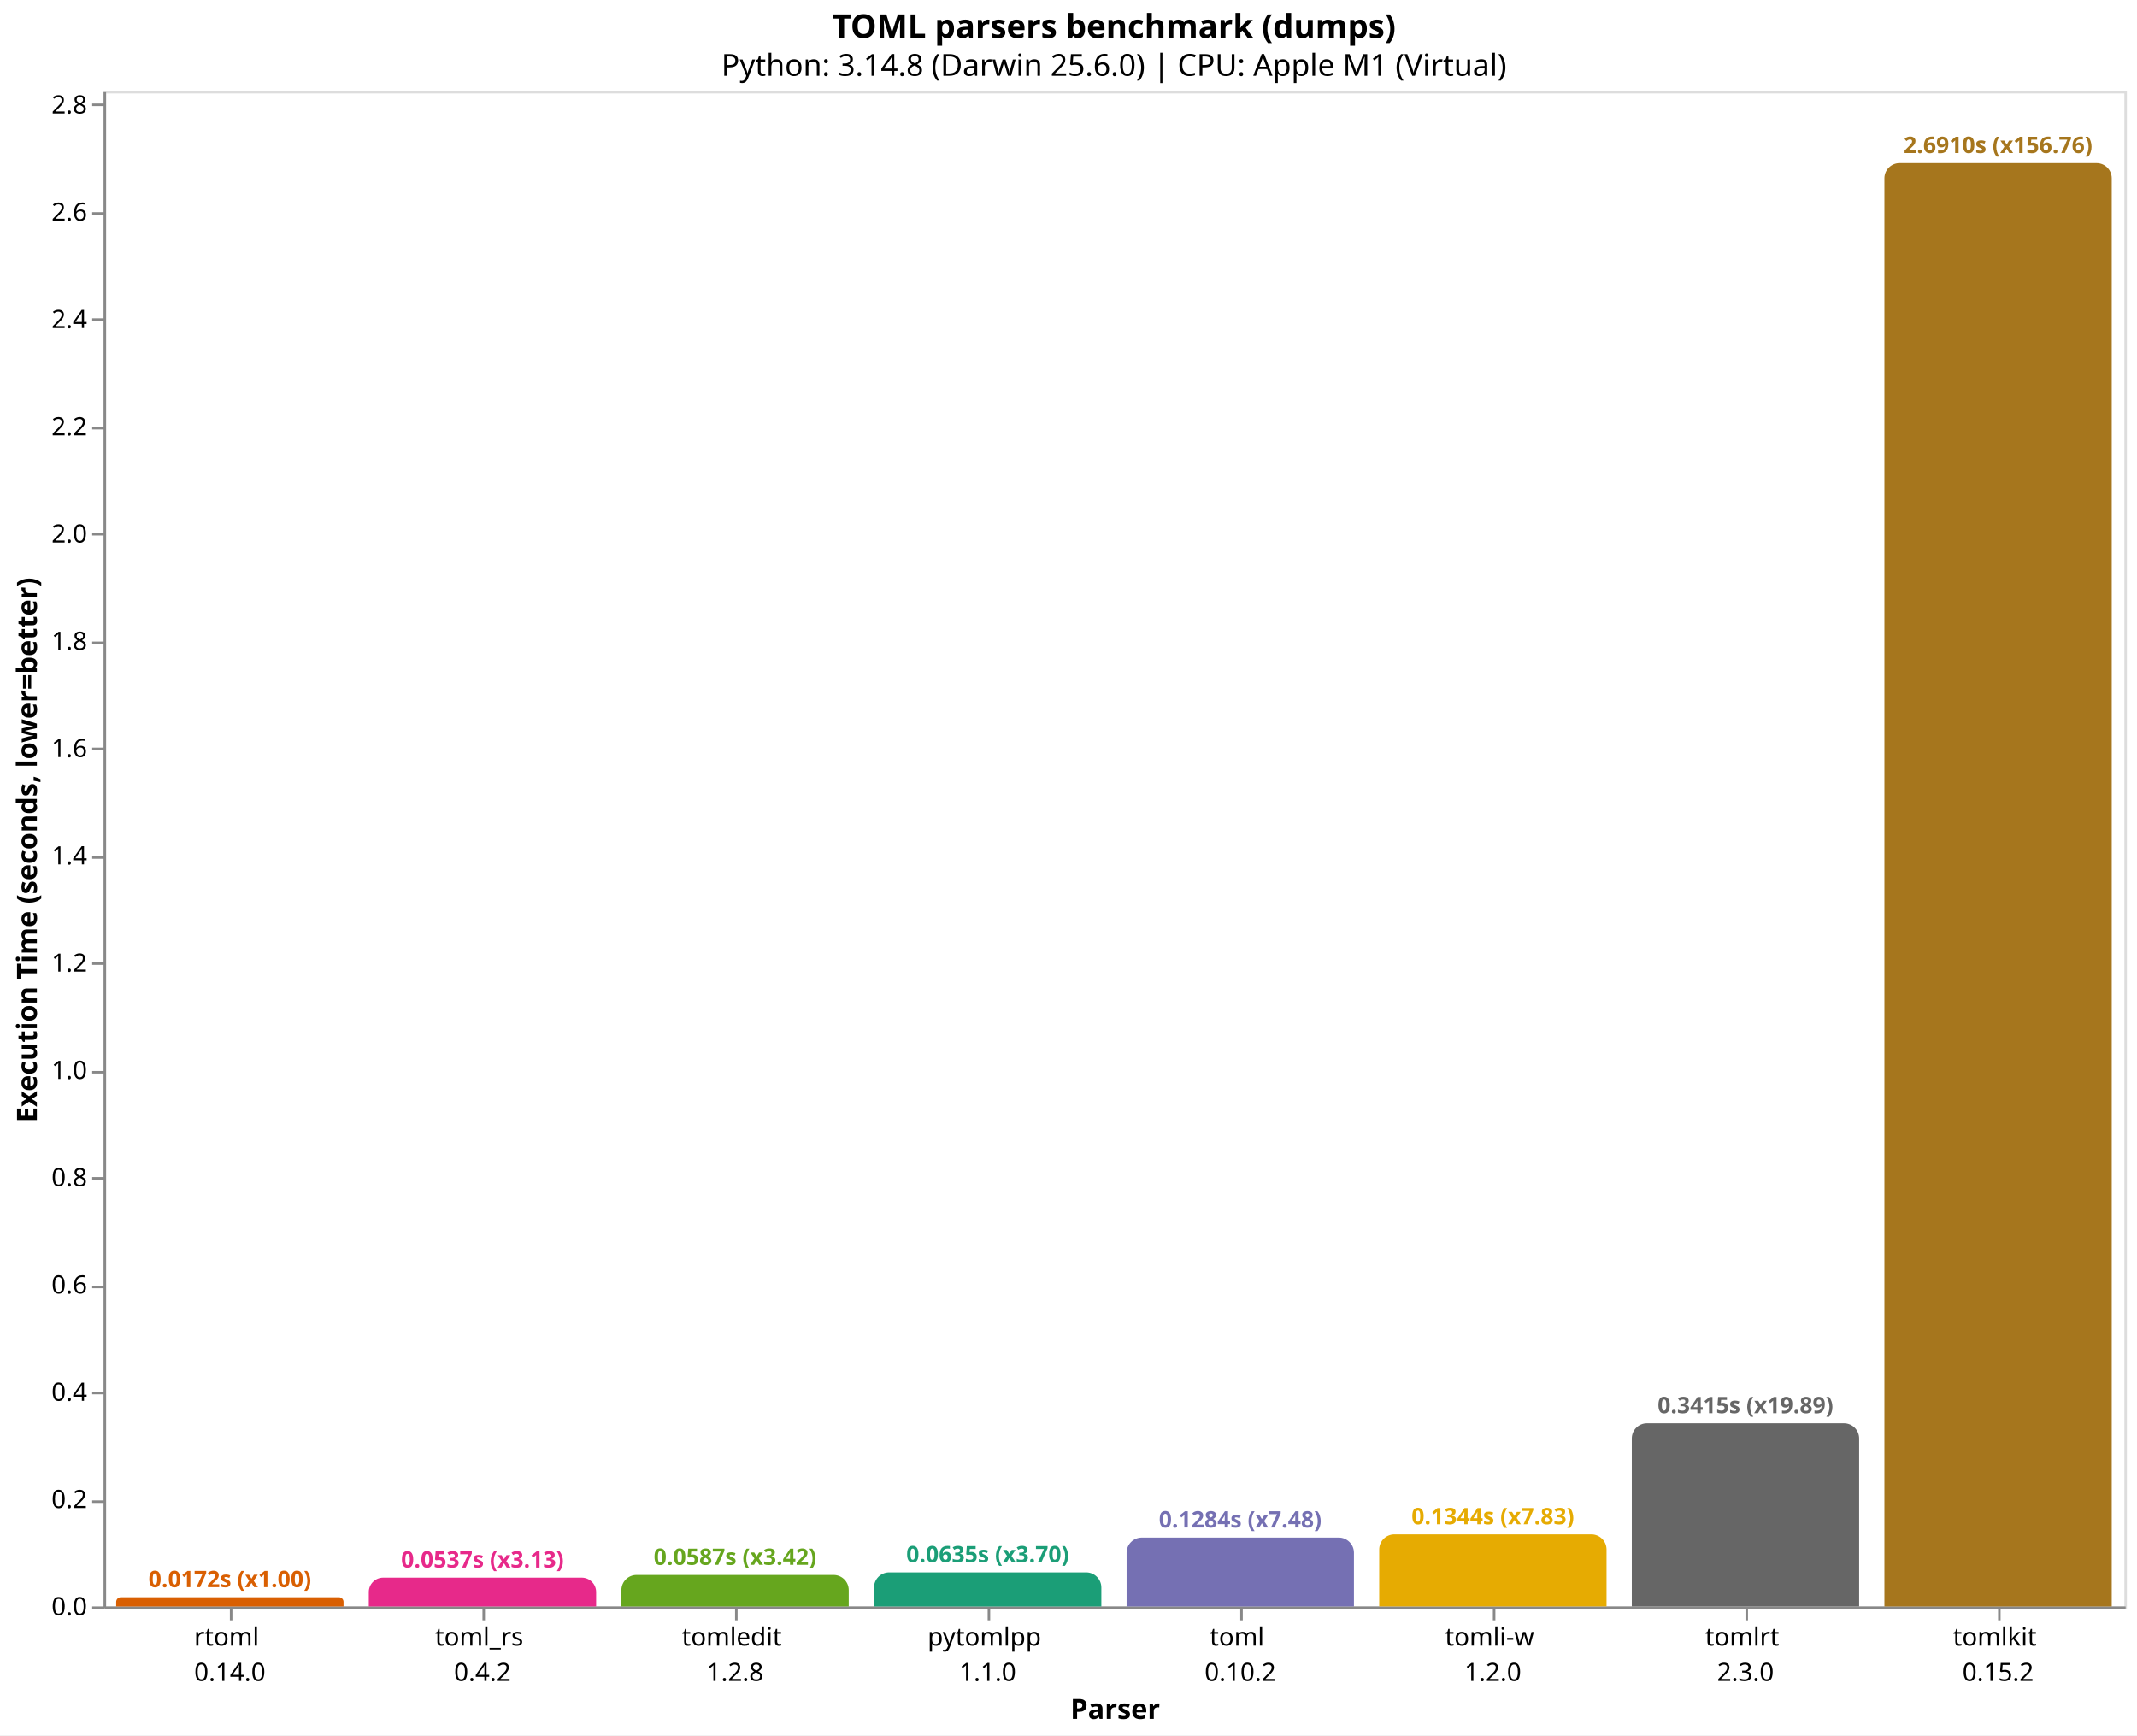
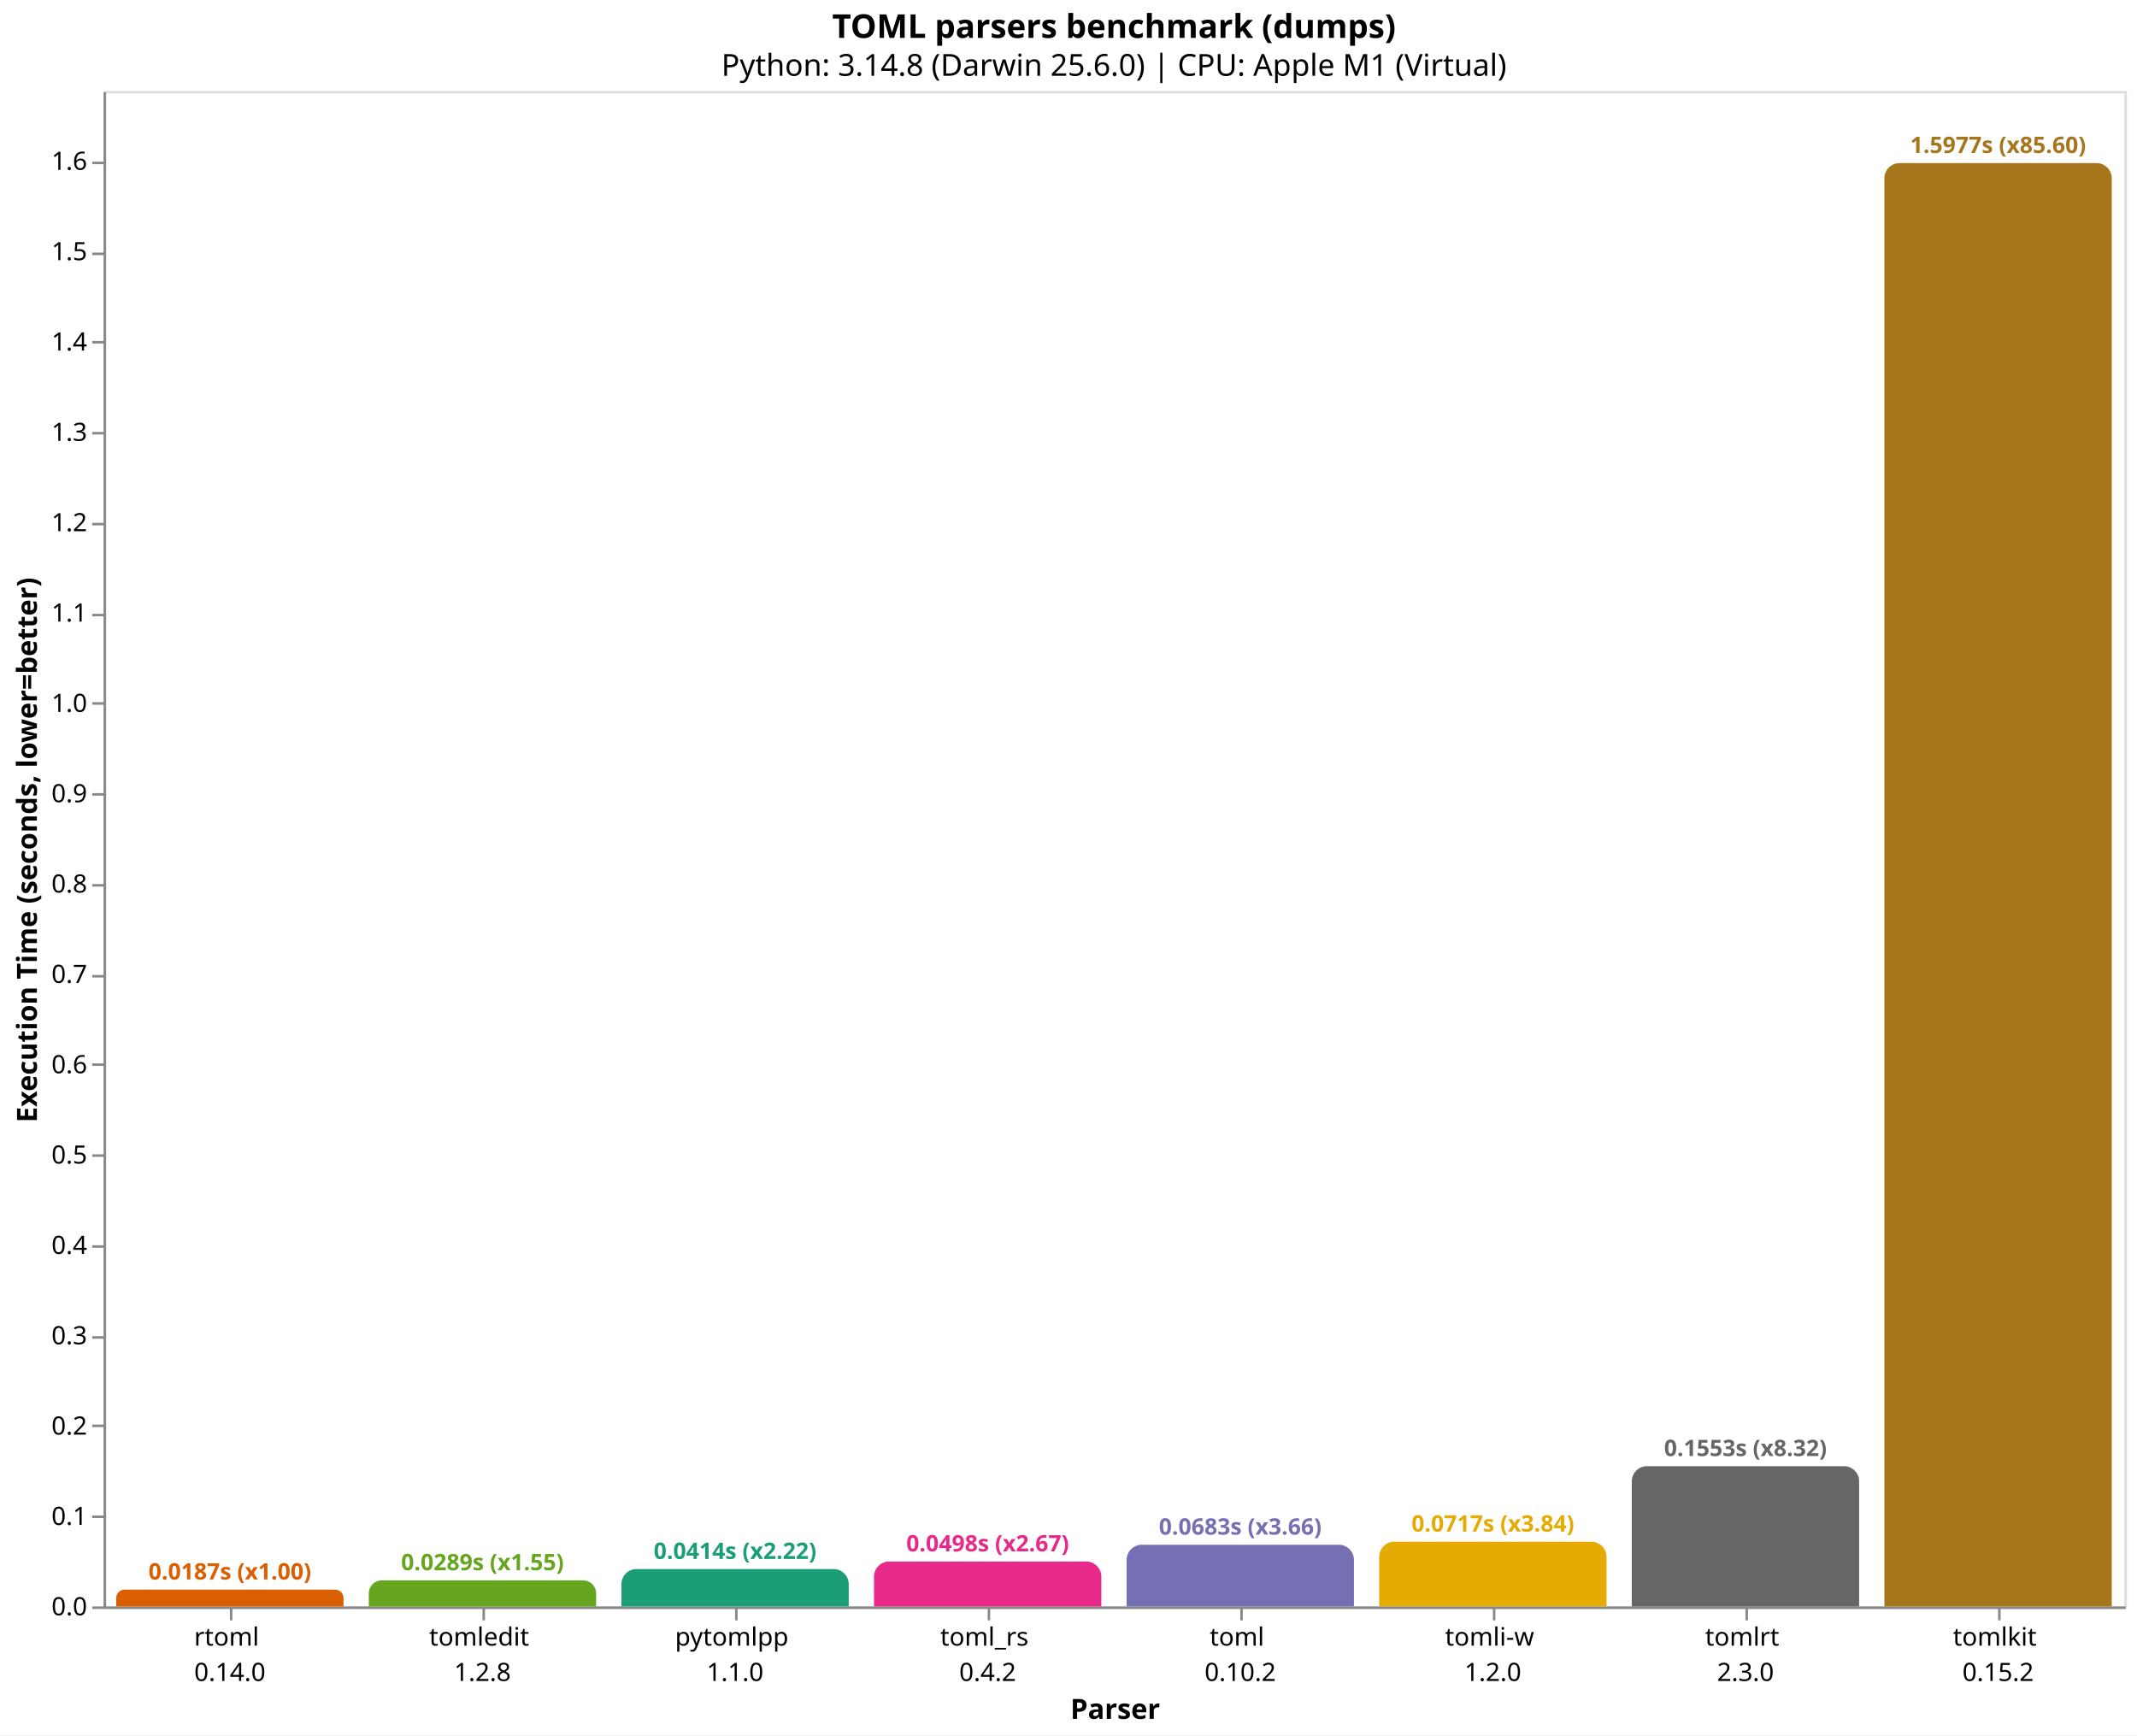
<svg xmlns="http://www.w3.org/2000/svg" version="1.1" class="marks" width="846" height="687" viewBox="0 0 846 687">
  <rect width="846" height="687" fill="white" />
  <g fill="none" stroke-miterlimit="10" transform="translate(41,36)">
    <g class="mark-group role-frame root" role="graphics-object" aria-roledescription="group mark container">
      <g transform="translate(0,0)">
        <path class="background" aria-hidden="true" d="M0.5,0.5h800v600h-800Z" stroke="#ddd" />
        <g>
-           <g class="mark-group role-axis" role="graphics-symbol" aria-roledescription="axis" aria-label="X-axis titled 'Parser' for a discrete scale with 8 values: rtoml&#10;0.14.0, toml_rs&#10;0.4.2, tomledit&#10;1.2.8, pytomlpp&#10;1.1.0, toml&#10;0.10.2, ending with tomlkit&#10;0.15.2">
+           <g class="mark-group role-axis" role="graphics-symbol" aria-roledescription="axis" aria-label="X-axis titled 'Parser' for a discrete scale with 8 values: rtoml&#10;0.14.0, tomledit&#10;1.2.8, pytomlpp&#10;1.1.0, toml_rs&#10;0.4.2, toml&#10;0.10.2, ending with tomlkit&#10;0.15.2">
            <g transform="translate(0.5,600.5)">
              <path class="background" aria-hidden="true" d="M0,0h0v0h0Z" pointer-events="none" />
              <g>
                <g class="mark-rule role-axis-tick" pointer-events="none">
                  <line transform="translate(50,0)" x2="0" y2="5" stroke="#888" stroke-width="1" opacity="1" />
                  <line transform="translate(150,0)" x2="0" y2="5" stroke="#888" stroke-width="1" opacity="1" />
                  <line transform="translate(250,0)" x2="0" y2="5" stroke="#888" stroke-width="1" opacity="1" />
                  <line transform="translate(350,0)" x2="0" y2="5" stroke="#888" stroke-width="1" opacity="1" />
                  <line transform="translate(450,0)" x2="0" y2="5" stroke="#888" stroke-width="1" opacity="1" />
                  <line transform="translate(550,0)" x2="0" y2="5" stroke="#888" stroke-width="1" opacity="1" />
                  <line transform="translate(650,0)" x2="0" y2="5" stroke="#888" stroke-width="1" opacity="1" />
                  <line transform="translate(750,0)" x2="0" y2="5" stroke="#888" stroke-width="1" opacity="1" />
                </g>
                <g class="mark-text role-axis-label" pointer-events="none">
                  <text text-anchor="middle" transform="translate(49.5,15)" font-family="sans-serif" font-size="10px" fill="#000" opacity="1">
                    <tspan>rtoml</tspan>
                    <tspan x="0" dy="14">0.14.0</tspan>
                  </text>
                  <text text-anchor="middle" transform="translate(149.5,15)" font-family="sans-serif" font-size="10px" fill="#000" opacity="1">
+                     <tspan>tomledit</tspan>
+                     <tspan x="0" dy="14">1.2.8</tspan>
+                   </text>
+                   <text text-anchor="middle" transform="translate(249.5,15)" font-family="sans-serif" font-size="10px" fill="#000" opacity="1">
+                     <tspan>pytomlpp</tspan>
+                     <tspan x="0" dy="14">1.1.0</tspan>
+                   </text>
+                   <text text-anchor="middle" transform="translate(349.5,15)" font-family="sans-serif" font-size="10px" fill="#000" opacity="1">
                    <tspan>toml_rs</tspan>
                    <tspan x="0" dy="14">0.4.2</tspan>
-                   </text>
-                   <text text-anchor="middle" transform="translate(249.5,15)" font-family="sans-serif" font-size="10px" fill="#000" opacity="1">
-                     <tspan>tomledit</tspan>
-                     <tspan x="0" dy="14">1.2.8</tspan>
-                   </text>
-                   <text text-anchor="middle" transform="translate(349.5,15)" font-family="sans-serif" font-size="10px" fill="#000" opacity="1">
-                     <tspan>pytomlpp</tspan>
-                     <tspan x="0" dy="14">1.1.0</tspan>
                  </text>
                  <text text-anchor="middle" transform="translate(449.5,15)" font-family="sans-serif" font-size="10px" fill="#000" opacity="1">
                    <tspan>toml</tspan>
                    <tspan x="0" dy="14">0.10.2</tspan>
                  </text>
                  <text text-anchor="middle" transform="translate(549.5,15)" font-family="sans-serif" font-size="10px" fill="#000" opacity="1">
                    <tspan>tomli-w</tspan>
                    <tspan x="0" dy="14">1.2.0</tspan>
                  </text>
                  <text text-anchor="middle" transform="translate(649.5,15)" font-family="sans-serif" font-size="10px" fill="#000" opacity="1">
                    <tspan>tomlrt</tspan>
                    <tspan x="0" dy="14">2.3.0</tspan>
                  </text>
                  <text text-anchor="middle" transform="translate(749.5,15)" font-family="sans-serif" font-size="10px" fill="#000" opacity="1">
                    <tspan>tomlkit</tspan>
                    <tspan x="0" dy="14">0.15.2</tspan>
                  </text>
                </g>
                <g class="mark-rule role-axis-domain" pointer-events="none">
                  <line transform="translate(0,0)" x2="800" y2="0" stroke="#888" stroke-width="1" opacity="1" />
                </g>
                <g class="mark-text role-axis-title" pointer-events="none">
                  <text text-anchor="middle" transform="translate(400,44)" font-family="sans-serif" font-size="11px" font-weight="bold" fill="#000" opacity="1">Parser</text>
                </g>
              </g>
              <path class="foreground" aria-hidden="true" d="" pointer-events="none" display="none" />
            </g>
          </g>
-           <g class="mark-group role-axis" role="graphics-symbol" aria-roledescription="axis" aria-label="Y-axis titled 'Execution Time (seconds, lower=better)' for a linear scale with values from 0.0 to 2.8">
+           <g class="mark-group role-axis" role="graphics-symbol" aria-roledescription="axis" aria-label="Y-axis titled 'Execution Time (seconds, lower=better)' for a linear scale with values from 0.0 to 1.7">
            <g transform="translate(0.5,0.5)">
              <path class="background" aria-hidden="true" d="M0,0h0v0h0Z" pointer-events="none" />
              <g>
                <g class="mark-rule role-axis-tick" pointer-events="none">
                  <line transform="translate(0,600)" x2="-5" y2="0" stroke="#888" stroke-width="1" opacity="1" />
-                   <line transform="translate(0,558)" x2="-5" y2="0" stroke="#888" stroke-width="1" opacity="1" />
-                   <line transform="translate(0,515)" x2="-5" y2="0" stroke="#888" stroke-width="1" opacity="1" />
-                   <line transform="translate(0,473)" x2="-5" y2="0" stroke="#888" stroke-width="1" opacity="1" />
-                   <line transform="translate(0,430)" x2="-5" y2="0" stroke="#888" stroke-width="1" opacity="1" />
-                   <line transform="translate(0,388)" x2="-5" y2="0" stroke="#888" stroke-width="1" opacity="1" />
-                   <line transform="translate(0,345)" x2="-5" y2="0" stroke="#888" stroke-width="1" opacity="1" />
-                   <line transform="translate(0,303)" x2="-5" y2="0" stroke="#888" stroke-width="1" opacity="1" />
-                   <line transform="translate(0,260)" x2="-5" y2="0" stroke="#888" stroke-width="1" opacity="1" />
-                   <line transform="translate(0,218)" x2="-5" y2="0" stroke="#888" stroke-width="1" opacity="1" />
-                   <line transform="translate(0,175)" x2="-5" y2="0" stroke="#888" stroke-width="1" opacity="1" />
-                   <line transform="translate(0,133)" x2="-5" y2="0" stroke="#888" stroke-width="1" opacity="1" />
-                   <line transform="translate(0,90)" x2="-5" y2="0" stroke="#888" stroke-width="1" opacity="1" />
-                   <line transform="translate(0,48)" x2="-5" y2="0" stroke="#888" stroke-width="1" opacity="1" />
-                   <line transform="translate(0,5)" x2="-5" y2="0" stroke="#888" stroke-width="1" opacity="1" />
+                   <line transform="translate(0,564)" x2="-5" y2="0" stroke="#888" stroke-width="1" opacity="1" />
+                   <line transform="translate(0,528)" x2="-5" y2="0" stroke="#888" stroke-width="1" opacity="1" />
+                   <line transform="translate(0,493)" x2="-5" y2="0" stroke="#888" stroke-width="1" opacity="1" />
+                   <line transform="translate(0,457)" x2="-5" y2="0" stroke="#888" stroke-width="1" opacity="1" />
+                   <line transform="translate(0,421)" x2="-5" y2="0" stroke="#888" stroke-width="1" opacity="1" />
+                   <line transform="translate(0,385)" x2="-5" y2="0" stroke="#888" stroke-width="1" opacity="1" />
+                   <line transform="translate(0,350)" x2="-5" y2="0" stroke="#888" stroke-width="1" opacity="1" />
+                   <line transform="translate(0,314)" x2="-5" y2="0" stroke="#888" stroke-width="1" opacity="1" />
+                   <line transform="translate(0,278)" x2="-5" y2="0" stroke="#888" stroke-width="1" opacity="1" />
+                   <line transform="translate(0,242)" x2="-5" y2="0" stroke="#888" stroke-width="1" opacity="1" />
+                   <line transform="translate(0,207)" x2="-5" y2="0" stroke="#888" stroke-width="1" opacity="1" />
+                   <line transform="translate(0,171)" x2="-5" y2="0" stroke="#888" stroke-width="1" opacity="1" />
+                   <line transform="translate(0,135)" x2="-5" y2="0" stroke="#888" stroke-width="1" opacity="1" />
+                   <line transform="translate(0,99)" x2="-5" y2="0" stroke="#888" stroke-width="1" opacity="1" />
+                   <line transform="translate(0,64)" x2="-5" y2="0" stroke="#888" stroke-width="1" opacity="1" />
+                   <line transform="translate(0,28)" x2="-5" y2="0" stroke="#888" stroke-width="1" opacity="1" />
                </g>
                <g class="mark-text role-axis-label" pointer-events="none">
                  <text text-anchor="end" transform="translate(-7,603)" font-family="sans-serif" font-size="10px" fill="#000" opacity="1">0.0</text>
-                   <text text-anchor="end" transform="translate(-7,560.5298)" font-family="sans-serif" font-size="10px" fill="#000" opacity="1">0.2</text>
-                   <text text-anchor="end" transform="translate(-7,518.0596)" font-family="sans-serif" font-size="10px" fill="#000" opacity="1">0.4</text>
-                   <text text-anchor="end" transform="translate(-7,475.5894)" font-family="sans-serif" font-size="10px" fill="#000" opacity="1">0.6</text>
-                   <text text-anchor="end" transform="translate(-7,433.1192)" font-family="sans-serif" font-size="10px" fill="#000" opacity="1">0.8</text>
-                   <text text-anchor="end" transform="translate(-7,390.649)" font-family="sans-serif" font-size="10px" fill="#000" opacity="1">1.0</text>
-                   <text text-anchor="end" transform="translate(-7,348.1787)" font-family="sans-serif" font-size="10px" fill="#000" opacity="1">1.2</text>
-                   <text text-anchor="end" transform="translate(-7,305.7085)" font-family="sans-serif" font-size="10px" fill="#000" opacity="1">1.4</text>
-                   <text text-anchor="end" transform="translate(-7,263.2383)" font-family="sans-serif" font-size="10px" fill="#000" opacity="1">1.6</text>
-                   <text text-anchor="end" transform="translate(-7,220.7681)" font-family="sans-serif" font-size="10px" fill="#000" opacity="1">1.8</text>
-                   <text text-anchor="end" transform="translate(-7,178.2979)" font-family="sans-serif" font-size="10px" fill="#000" opacity="1">2.0</text>
-                   <text text-anchor="end" transform="translate(-7,135.8277)" font-family="sans-serif" font-size="10px" fill="#000" opacity="1">2.2</text>
-                   <text text-anchor="end" transform="translate(-7,93.3575)" font-family="sans-serif" font-size="10px" fill="#000" opacity="1">2.4</text>
-                   <text text-anchor="end" transform="translate(-7,50.88729)" font-family="sans-serif" font-size="10px" fill="#000" opacity="1">2.6</text>
-                   <text text-anchor="end" transform="translate(-7,8.417078)" font-family="sans-serif" font-size="10px" fill="#000" opacity="1">2.8</text>
+                   <text text-anchor="end" transform="translate(-7,567.2342)" font-family="sans-serif" font-size="10px" fill="#000" opacity="1">0.1</text>
+                   <text text-anchor="end" transform="translate(-7,531.4683)" font-family="sans-serif" font-size="10px" fill="#000" opacity="1">0.2</text>
+                   <text text-anchor="end" transform="translate(-7,495.7025)" font-family="sans-serif" font-size="10px" fill="#000" opacity="1">0.3</text>
+                   <text text-anchor="end" transform="translate(-7,459.9367)" font-family="sans-serif" font-size="10px" fill="#000" opacity="1">0.4</text>
+                   <text text-anchor="end" transform="translate(-7,424.1708)" font-family="sans-serif" font-size="10px" fill="#000" opacity="1">0.5</text>
+                   <text text-anchor="end" transform="translate(-7,388.405)" font-family="sans-serif" font-size="10px" fill="#000" opacity="1">0.6</text>
+                   <text text-anchor="end" transform="translate(-7,352.6392)" font-family="sans-serif" font-size="10px" fill="#000" opacity="1">0.7</text>
+                   <text text-anchor="end" transform="translate(-7,316.8733)" font-family="sans-serif" font-size="10px" fill="#000" opacity="1">0.8</text>
+                   <text text-anchor="end" transform="translate(-7,281.1075)" font-family="sans-serif" font-size="10px" fill="#000" opacity="1">0.9</text>
+                   <text text-anchor="end" transform="translate(-7,245.3417)" font-family="sans-serif" font-size="10px" fill="#000" opacity="1">1.0</text>
+                   <text text-anchor="end" transform="translate(-7,209.5758)" font-family="sans-serif" font-size="10px" fill="#000" opacity="1">1.1</text>
+                   <text text-anchor="end" transform="translate(-7,173.81)" font-family="sans-serif" font-size="10px" fill="#000" opacity="1">1.2</text>
+                   <text text-anchor="end" transform="translate(-7,138.0442)" font-family="sans-serif" font-size="10px" fill="#000" opacity="1">1.3</text>
+                   <text text-anchor="end" transform="translate(-7,102.2783)" font-family="sans-serif" font-size="10px" fill="#000" opacity="1">1.4</text>
+                   <text text-anchor="end" transform="translate(-7,66.51249)" font-family="sans-serif" font-size="10px" fill="#000" opacity="1">1.5</text>
+                   <text text-anchor="end" transform="translate(-7,30.74665)" font-family="sans-serif" font-size="10px" fill="#000" opacity="1">1.6</text>
                </g>
                <g class="mark-rule role-axis-domain" pointer-events="none">
                  <line transform="translate(0,600)" x2="0" y2="-600" stroke="#888" stroke-width="1" opacity="1" />
                </g>
                <g class="mark-text role-axis-title" pointer-events="none">
                  <text text-anchor="middle" transform="translate(-24.90137,300) rotate(-90) translate(0,-2)" font-family="sans-serif" font-size="11px" font-weight="bold" fill="#000" opacity="1">Execution Time (seconds, lower=better)</text>
                </g>
              </g>
              <path class="foreground" aria-hidden="true" d="" pointer-events="none" display="none" />
            </g>
          </g>
          <g class="mark-group role-scope" role="graphics-object" aria-roledescription="group mark container">
-             <g transform="translate(5,596.3547)">
-               <path class="background" aria-hidden="true" d="M1.823,0L88.177,0C89.183,0,90,0.817,90,1.823L90,3.645C90,3.645,90,3.645,90,3.645L0,3.645C0,3.645,0,3.645,0,3.645L0,1.823C0,0.817,0.817,0,1.823,0Z" />
+             <g transform="translate(5,593.3243)">
+               <path class="background" aria-hidden="true" d="M3.338,0L86.662,0C88.504,0,90,1.496,90,3.338L90,6.676C90,6.676,90,6.676,90,6.676L0,6.676C0,6.676,0,6.676,0,6.676L0,3.338C0,1.496,1.496,0,3.338,0Z" />
              <g clip-path="url(#clip9)">
                <g class="mark-group role-scope" role="graphics-object" aria-roledescription="group mark container">
-                   <g transform="translate(0,-596.3547)">
-                     <path class="background" aria-hidden="true" d="M0,0h90v0h-90Z" />
-                     <g>
-                       <g class="mark-rect role-mark layer_0_marks" role="graphics-object" aria-roledescription="rect mark container">
-                         <path aria-label="Parser: rtoml&#10;0.14.0; Execution Time (seconds, lower=better): 0.017166375; parser: rtoml; Execution Time (s): 0.0172; Slowdown: 1.00" role="graphics-symbol" aria-roledescription="bar" d="M0,596.355h90v3.645h-90Z" fill="#d95f02" />
-                       </g>
-                     </g>
-                     <path class="foreground" aria-hidden="true" d="" display="none" />
-                   </g>
-                 </g>
-               </g>
-               <path class="foreground" aria-hidden="true" d="" display="none" />
-             </g>
-             <g transform="translate(105,588.5965)">
-               <path class="background" aria-hidden="true" d="M5.702,0L84.298,0C87.445,0,90,2.555,90,5.702L90,11.404C90,11.404,90,11.404,90,11.404L0,11.404C0,11.404,0,11.404,0,11.404L0,5.702C0,2.555,2.555,0,5.702,0Z" />
+                   <g transform="translate(0,-593.3243)">
+                     <path class="background" aria-hidden="true" d="M0,0h90v0h-90Z" />
+                     <g>
+                       <g class="mark-rect role-mark layer_0_marks" role="graphics-object" aria-roledescription="rect mark container">
+                         <path aria-label="Parser: rtoml&#10;0.14.0; Execution Time (seconds, lower=better): 0.018665083; parser: rtoml; Execution Time (s): 0.0187; Slowdown: 1.00" role="graphics-symbol" aria-roledescription="bar" d="M0,593.324h90v6.676h-90Z" fill="#d95f02" />
+                       </g>
+                     </g>
+                     <path class="foreground" aria-hidden="true" d="" display="none" />
+                   </g>
+                 </g>
+               </g>
+               <path class="foreground" aria-hidden="true" d="" display="none" />
+             </g>
+             <g transform="translate(105,589.6609)">
+               <path class="background" aria-hidden="true" d="M5.17,0L84.83,0C87.684,0,90,2.316,90,5.17L90,10.339C90,10.339,90,10.339,90,10.339L0,10.339C0,10.339,0,10.339,0,10.339L0,5.17C0,2.316,2.316,0,5.17,0Z" />
              <g clip-path="url(#clip10)">
                <g class="mark-group role-scope" role="graphics-object" aria-roledescription="group mark container">
-                   <g transform="translate(0,-588.5965)">
-                     <path class="background" aria-hidden="true" d="M0,0h90v0h-90Z" />
-                     <g>
-                       <g class="mark-rect role-mark layer_0_marks" role="graphics-object" aria-roledescription="rect mark container">
-                         <path aria-label="Parser: toml_rs&#10;0.4.2; Execution Time (seconds, lower=better): 0.053701375; parser: toml_rs; Execution Time (s): 0.0537; Slowdown: 3.13" role="graphics-symbol" aria-roledescription="bar" d="M0,588.596h90v11.404h-90Z" fill="#e7298a" />
-                       </g>
-                     </g>
-                     <path class="foreground" aria-hidden="true" d="" display="none" />
-                   </g>
-                 </g>
-               </g>
-               <path class="foreground" aria-hidden="true" d="" display="none" />
-             </g>
-             <g transform="translate(205,587.5301)">
-               <path class="background" aria-hidden="true" d="M6,0L84,0C87.311,0,90,2.689,90,6L90,12.47C90,12.47,90,12.47,90,12.47L0,12.47C0,12.47,0,12.47,0,12.47L0,6C0,2.689,2.689,0,6,0Z" />
+                   <g transform="translate(0,-589.6609)">
+                     <path class="background" aria-hidden="true" d="M0,0h90v0h-90Z" />
+                     <g>
+                       <g class="mark-rect role-mark layer_0_marks" role="graphics-object" aria-roledescription="rect mark container">
+                         <path aria-label="Parser: tomledit&#10;1.2.8; Execution Time (seconds, lower=better): 0.028907833; parser: tomledit; Execution Time (s): 0.0289; Slowdown: 1.55" role="graphics-symbol" aria-roledescription="bar" d="M0,589.661h90v10.339h-90Z" fill="#66a61e" />
+                       </g>
+                     </g>
+                     <path class="foreground" aria-hidden="true" d="" display="none" />
+                   </g>
+                 </g>
+               </g>
+               <path class="foreground" aria-hidden="true" d="" display="none" />
+             </g>
+             <g transform="translate(205,585.1896)">
+               <path class="background" aria-hidden="true" d="M6,0L84,0C87.311,0,90,2.689,90,6L90,14.81C90,14.81,90,14.81,90,14.81L0,14.81C0,14.81,0,14.81,0,14.81L0,6C0,2.689,2.689,0,6,0Z" />
              <g clip-path="url(#clip11)">
                <g class="mark-group role-scope" role="graphics-object" aria-roledescription="group mark container">
-                   <g transform="translate(0,-587.5301)">
-                     <path class="background" aria-hidden="true" d="M0,0h90v0h-90Z" />
-                     <g>
-                       <g class="mark-rect role-mark layer_0_marks" role="graphics-object" aria-roledescription="rect mark container">
-                         <path aria-label="Parser: tomledit&#10;1.2.8; Execution Time (seconds, lower=better): 0.058722834; parser: tomledit; Execution Time (s): 0.0587; Slowdown: 3.42" role="graphics-symbol" aria-roledescription="bar" d="M0,587.53h90v12.47h-90Z" fill="#66a61e" />
-                       </g>
-                     </g>
-                     <path class="foreground" aria-hidden="true" d="" display="none" />
-                   </g>
-                 </g>
-               </g>
-               <path class="foreground" aria-hidden="true" d="" display="none" />
-             </g>
-             <g transform="translate(305,586.5119)">
-               <path class="background" aria-hidden="true" d="M6,0L84,0C87.311,0,90,2.689,90,6L90,13.488C90,13.488,90,13.488,90,13.488L0,13.488C0,13.488,0,13.488,0,13.488L0,6C0,2.689,2.689,0,6,0Z" />
+                   <g transform="translate(0,-585.1896)">
+                     <path class="background" aria-hidden="true" d="M0,0h90v0h-90Z" />
+                     <g>
+                       <g class="mark-rect role-mark layer_0_marks" role="graphics-object" aria-roledescription="rect mark container">
+                         <path aria-label="Parser: pytomlpp&#10;1.1.0; Execution Time (seconds, lower=better): 0.041409417; parser: pytomlpp; Execution Time (s): 0.0414; Slowdown: 2.22" role="graphics-symbol" aria-roledescription="bar" d="M0,585.19h90v14.81h-90Z" fill="#1b9e77" />
+                       </g>
+                     </g>
+                     <path class="foreground" aria-hidden="true" d="" display="none" />
+                   </g>
+                 </g>
+               </g>
+               <path class="foreground" aria-hidden="true" d="" display="none" />
+             </g>
+             <g transform="translate(305,582.2011)">
+               <path class="background" aria-hidden="true" d="M6,0L84,0C87.311,0,90,2.689,90,6L90,17.799C90,17.799,90,17.799,90,17.799L0,17.799C0,17.799,0,17.799,0,17.799L0,6C0,2.689,2.689,0,6,0Z" />
              <g clip-path="url(#clip12)">
                <g class="mark-group role-scope" role="graphics-object" aria-roledescription="group mark container">
-                   <g transform="translate(0,-586.5119)">
-                     <path class="background" aria-hidden="true" d="M0,0h90v0h-90Z" />
-                     <g>
-                       <g class="mark-rect role-mark layer_0_marks" role="graphics-object" aria-roledescription="rect mark container">
-                         <path aria-label="Parser: pytomlpp&#10;1.1.0; Execution Time (seconds, lower=better): 0.063518167; parser: pytomlpp; Execution Time (s): 0.0635; Slowdown: 3.70" role="graphics-symbol" aria-roledescription="bar" d="M0,586.512h90v13.488h-90Z" fill="#1b9e77" />
-                       </g>
-                     </g>
-                     <path class="foreground" aria-hidden="true" d="" display="none" />
-                   </g>
-                 </g>
-               </g>
-               <path class="foreground" aria-hidden="true" d="" display="none" />
-             </g>
-             <g transform="translate(405,572.7378)">
-               <path class="background" aria-hidden="true" d="M6,0L84,0C87.311,0,90,2.689,90,6L90,27.262C90,27.262,90,27.262,90,27.262L0,27.262C0,27.262,0,27.262,0,27.262L0,6C0,2.689,2.689,0,6,0Z" />
+                   <g transform="translate(0,-582.2011)">
+                     <path class="background" aria-hidden="true" d="M0,0h90v0h-90Z" />
+                     <g>
+                       <g class="mark-rect role-mark layer_0_marks" role="graphics-object" aria-roledescription="rect mark container">
+                         <path aria-label="Parser: toml_rs&#10;0.4.2; Execution Time (seconds, lower=better): 0.049765125; parser: toml_rs; Execution Time (s): 0.0498; Slowdown: 2.67" role="graphics-symbol" aria-roledescription="bar" d="M0,582.201h90v17.799h-90Z" fill="#e7298a" />
+                       </g>
+                     </g>
+                     <path class="foreground" aria-hidden="true" d="" display="none" />
+                   </g>
+                 </g>
+               </g>
+               <path class="foreground" aria-hidden="true" d="" display="none" />
+             </g>
+             <g transform="translate(405,575.5692)">
+               <path class="background" aria-hidden="true" d="M6,0L84,0C87.311,0,90,2.689,90,6L90,24.431C90,24.431,90,24.431,90,24.431L0,24.431C0,24.431,0,24.431,0,24.431L0,6C0,2.689,2.689,0,6,0Z" />
              <g clip-path="url(#clip13)">
                <g class="mark-group role-scope" role="graphics-object" aria-roledescription="group mark container">
-                   <g transform="translate(0,-572.7378)">
-                     <path class="background" aria-hidden="true" d="M0,0h90v0h-90Z" />
-                     <g>
-                       <g class="mark-rect role-mark layer_0_marks" role="graphics-object" aria-roledescription="rect mark container">
-                         <path aria-label="Parser: toml&#10;0.10.2; Execution Time (seconds, lower=better): 0.1283825; parser: toml; Execution Time (s): 0.1284; Slowdown: 7.48" role="graphics-symbol" aria-roledescription="bar" d="M0,572.738h90v27.262h-90Z" fill="#7570b3" />
-                       </g>
-                     </g>
-                     <path class="foreground" aria-hidden="true" d="" display="none" />
-                   </g>
-                 </g>
-               </g>
-               <path class="foreground" aria-hidden="true" d="" display="none" />
-             </g>
-             <g transform="translate(505,571.4665)">
-               <path class="background" aria-hidden="true" d="M6,0L84,0C87.311,0,90,2.689,90,6L90,28.533C90,28.533,90,28.533,90,28.533L0,28.533C0,28.533,0,28.533,0,28.533L0,6C0,2.689,2.689,0,6,0Z" />
+                   <g transform="translate(0,-575.5692)">
+                     <path class="background" aria-hidden="true" d="M0,0h90v0h-90Z" />
+                     <g>
+                       <g class="mark-rect role-mark layer_0_marks" role="graphics-object" aria-roledescription="rect mark container">
+                         <path aria-label="Parser: toml&#10;0.10.2; Execution Time (seconds, lower=better): 0.068307709; parser: toml; Execution Time (s): 0.0683; Slowdown: 3.66" role="graphics-symbol" aria-roledescription="bar" d="M0,575.569h90v24.431h-90Z" fill="#7570b3" />
+                       </g>
+                     </g>
+                     <path class="foreground" aria-hidden="true" d="" display="none" />
+                   </g>
+                 </g>
+               </g>
+               <path class="foreground" aria-hidden="true" d="" display="none" />
+             </g>
+             <g transform="translate(505,574.3625)">
+               <path class="background" aria-hidden="true" d="M6,0L84,0C87.311,0,90,2.689,90,6L90,25.637C90,25.637,90,25.637,90,25.637L0,25.637C0,25.637,0,25.637,0,25.637L0,6C0,2.689,2.689,0,6,0Z" />
              <g clip-path="url(#clip14)">
                <g class="mark-group role-scope" role="graphics-object" aria-roledescription="group mark container">
-                   <g transform="translate(0,-571.4665)">
-                     <path class="background" aria-hidden="true" d="M0,0h90v0h-90Z" />
-                     <g>
-                       <g class="mark-rect role-mark layer_0_marks" role="graphics-object" aria-roledescription="rect mark container">
-                         <path aria-label="Parser: tomli-w&#10;1.2.0; Execution Time (seconds, lower=better): 0.134369458; parser: tomli-w; Execution Time (s): 0.1344; Slowdown: 7.83" role="graphics-symbol" aria-roledescription="bar" d="M0,571.467h90v28.533h-90Z" fill="#e6ab02" />
-                       </g>
-                     </g>
-                     <path class="foreground" aria-hidden="true" d="" display="none" />
-                   </g>
-                 </g>
-               </g>
-               <path class="foreground" aria-hidden="true" d="" display="none" />
-             </g>
-             <g transform="translate(605,527.4836)">
-               <path class="background" aria-hidden="true" d="M6,0L84,0C87.311,0,90,2.689,90,6L90,72.516C90,72.516,90,72.516,90,72.516L0,72.516C0,72.516,0,72.516,0,72.516L0,6C0,2.689,2.689,0,6,0Z" />
+                   <g transform="translate(0,-574.3625)">
+                     <path class="background" aria-hidden="true" d="M0,0h90v0h-90Z" />
+                     <g>
+                       <g class="mark-rect role-mark layer_0_marks" role="graphics-object" aria-roledescription="rect mark container">
+                         <path aria-label="Parser: tomli-w&#10;1.2.0; Execution Time (seconds, lower=better): 0.0716815; parser: tomli-w; Execution Time (s): 0.0717; Slowdown: 3.84" role="graphics-symbol" aria-roledescription="bar" d="M0,574.363h90v25.637h-90Z" fill="#e6ab02" />
+                       </g>
+                     </g>
+                     <path class="foreground" aria-hidden="true" d="" display="none" />
+                   </g>
+                 </g>
+               </g>
+               <path class="foreground" aria-hidden="true" d="" display="none" />
+             </g>
+             <g transform="translate(605,544.4633)">
+               <path class="background" aria-hidden="true" d="M6,0L84,0C87.311,0,90,2.689,90,6L90,55.537C90,55.537,90,55.537,90,55.537L0,55.537C0,55.537,0,55.537,0,55.537L0,6C0,2.689,2.689,0,6,0Z" />
              <g clip-path="url(#clip15)">
                <g class="mark-group role-scope" role="graphics-object" aria-roledescription="group mark container">
-                   <g transform="translate(0,-527.4836)">
-                     <path class="background" aria-hidden="true" d="M0,0h90v0h-90Z" />
-                     <g>
-                       <g class="mark-rect role-mark layer_0_marks" role="graphics-object" aria-roledescription="rect mark container">
-                         <path aria-label="Parser: tomlrt&#10;2.3.0; Execution Time (seconds, lower=better): 0.341493166; parser: tomlrt; Execution Time (s): 0.3415; Slowdown: 19.89" role="graphics-symbol" aria-roledescription="bar" d="M0,527.484h90v72.516h-90Z" fill="#666666" />
+                   <g transform="translate(0,-544.4633)">
+                     <path class="background" aria-hidden="true" d="M0,0h90v0h-90Z" />
+                     <g>
+                       <g class="mark-rect role-mark layer_0_marks" role="graphics-object" aria-roledescription="rect mark container">
+                         <path aria-label="Parser: tomlrt&#10;2.3.0; Execution Time (seconds, lower=better): 0.155278708; parser: tomlrt; Execution Time (s): 0.1553; Slowdown: 8.32" role="graphics-symbol" aria-roledescription="bar" d="M0,544.463h90v55.537h-90Z" fill="#666666" />
                      </g>
                    </g>
                    <path class="foreground" aria-hidden="true" d="" display="none" />
                  </g>
                </g>
              </g>
              <path class="foreground" aria-hidden="true" d="" display="none" />
            </g>
            <g transform="translate(705,28.57143)">
              <path class="background" aria-hidden="true" d="M6,0L84,0C87.311,0,90,2.689,90,6L90,571.429C90,571.429,90,571.429,90,571.429L0,571.429C0,571.429,0,571.429,0,571.429L0,6C0,2.689,2.689,0,6,0Z" />
              <g clip-path="url(#clip16)">
                <g class="mark-group role-scope" role="graphics-object" aria-roledescription="group mark container">
                  <g transform="translate(0,-28.57143)">
                    <path class="background" aria-hidden="true" d="M0,0h90v0h-90Z" />
                    <g>
                      <g class="mark-rect role-mark layer_0_marks" role="graphics-object" aria-roledescription="rect mark container">
-                         <path aria-label="Parser: tomlkit&#10;0.15.2; Execution Time (seconds, lower=better): 2.690961917; parser: tomlkit; Execution Time (s): 2.6910; Slowdown: 156.76" role="graphics-symbol" aria-roledescription="bar" d="M0,28.571h90v571.429h-90Z" fill="#a6761d" />
+                         <path aria-label="Parser: tomlkit&#10;0.15.2; Execution Time (seconds, lower=better): 1.597693958; parser: tomlkit; Execution Time (s): 1.5977; Slowdown: 85.60" role="graphics-symbol" aria-roledescription="bar" d="M0,28.571h90v571.429h-90Z" fill="#a6761d" />
                      </g>
                    </g>
                    <path class="foreground" aria-hidden="true" d="" display="none" />
                  </g>
                </g>
              </g>
              <path class="foreground" aria-hidden="true" d="" display="none" />
            </g>
          </g>
          <g class="mark-text role-mark layer_1_marks" role="graphics-object" aria-roledescription="text mark container">
-             <text aria-label="Parser: rtoml&#10;0.14.0; Execution Time (seconds, lower=better): 0.017166375; parser: rtoml; label: 0.0172s (x1.00); Execution Time (s): 0.0172; Slowdown: 1.00" role="graphics-symbol" aria-roledescription="text mark" text-anchor="middle" transform="translate(50,592.3547)" font-family="sans-serif" font-size="9px" font-weight="bold" fill="#d95f02">0.0172s (x1.00)</text>
-             <text aria-label="Parser: toml_rs&#10;0.4.2; Execution Time (seconds, lower=better): 0.053701375; parser: toml_rs; label: 0.0537s (x3.13); Execution Time (s): 0.0537; Slowdown: 3.13" role="graphics-symbol" aria-roledescription="text mark" text-anchor="middle" transform="translate(150,584.5965)" font-family="sans-serif" font-size="9px" font-weight="bold" fill="#e7298a">0.0537s (x3.13)</text>
-             <text aria-label="Parser: tomledit&#10;1.2.8; Execution Time (seconds, lower=better): 0.058722834; parser: tomledit; label: 0.0587s (x3.42); Execution Time (s): 0.0587; Slowdown: 3.42" role="graphics-symbol" aria-roledescription="text mark" text-anchor="middle" transform="translate(250,583.5301)" font-family="sans-serif" font-size="9px" font-weight="bold" fill="#66a61e">0.0587s (x3.42)</text>
-             <text aria-label="Parser: pytomlpp&#10;1.1.0; Execution Time (seconds, lower=better): 0.063518167; parser: pytomlpp; label: 0.0635s (x3.70); Execution Time (s): 0.0635; Slowdown: 3.70" role="graphics-symbol" aria-roledescription="text mark" text-anchor="middle" transform="translate(350,582.5119)" font-family="sans-serif" font-size="9px" font-weight="bold" fill="#1b9e77">0.0635s (x3.70)</text>
-             <text aria-label="Parser: toml&#10;0.10.2; Execution Time (seconds, lower=better): 0.1283825; parser: toml; label: 0.1284s (x7.48); Execution Time (s): 0.1284; Slowdown: 7.48" role="graphics-symbol" aria-roledescription="text mark" text-anchor="middle" transform="translate(450,568.7378)" font-family="sans-serif" font-size="9px" font-weight="bold" fill="#7570b3">0.1284s (x7.48)</text>
-             <text aria-label="Parser: tomli-w&#10;1.2.0; Execution Time (seconds, lower=better): 0.134369458; parser: tomli-w; label: 0.1344s (x7.83); Execution Time (s): 0.1344; Slowdown: 7.83" role="graphics-symbol" aria-roledescription="text mark" text-anchor="middle" transform="translate(550,567.4665)" font-family="sans-serif" font-size="9px" font-weight="bold" fill="#e6ab02">0.1344s (x7.83)</text>
-             <text aria-label="Parser: tomlrt&#10;2.3.0; Execution Time (seconds, lower=better): 0.341493166; parser: tomlrt; label: 0.3415s (x19.89); Execution Time (s): 0.3415; Slowdown: 19.89" role="graphics-symbol" aria-roledescription="text mark" text-anchor="middle" transform="translate(650,523.4836)" font-family="sans-serif" font-size="9px" font-weight="bold" fill="#666666">0.3415s (x19.89)</text>
-             <text aria-label="Parser: tomlkit&#10;0.15.2; Execution Time (seconds, lower=better): 2.690961917; parser: tomlkit; label: 2.6910s (x156.76); Execution Time (s): 2.6910; Slowdown: 156.76" role="graphics-symbol" aria-roledescription="text mark" text-anchor="middle" transform="translate(750,24.57143)" font-family="sans-serif" font-size="9px" font-weight="bold" fill="#a6761d">2.6910s (x156.76)</text>
+             <text aria-label="Parser: rtoml&#10;0.14.0; Execution Time (seconds, lower=better): 0.018665083; parser: rtoml; label: 0.0187s (x1.00); Execution Time (s): 0.0187; Slowdown: 1.00" role="graphics-symbol" aria-roledescription="text mark" text-anchor="middle" transform="translate(50,589.3243)" font-family="sans-serif" font-size="9px" font-weight="bold" fill="#d95f02">0.0187s (x1.00)</text>
+             <text aria-label="Parser: tomledit&#10;1.2.8; Execution Time (seconds, lower=better): 0.028907833; parser: tomledit; label: 0.0289s (x1.55); Execution Time (s): 0.0289; Slowdown: 1.55" role="graphics-symbol" aria-roledescription="text mark" text-anchor="middle" transform="translate(150,585.6609)" font-family="sans-serif" font-size="9px" font-weight="bold" fill="#66a61e">0.0289s (x1.55)</text>
+             <text aria-label="Parser: pytomlpp&#10;1.1.0; Execution Time (seconds, lower=better): 0.041409417; parser: pytomlpp; label: 0.0414s (x2.22); Execution Time (s): 0.0414; Slowdown: 2.22" role="graphics-symbol" aria-roledescription="text mark" text-anchor="middle" transform="translate(250,581.1896)" font-family="sans-serif" font-size="9px" font-weight="bold" fill="#1b9e77">0.0414s (x2.22)</text>
+             <text aria-label="Parser: toml_rs&#10;0.4.2; Execution Time (seconds, lower=better): 0.049765125; parser: toml_rs; label: 0.0498s (x2.67); Execution Time (s): 0.0498; Slowdown: 2.67" role="graphics-symbol" aria-roledescription="text mark" text-anchor="middle" transform="translate(350,578.2011)" font-family="sans-serif" font-size="9px" font-weight="bold" fill="#e7298a">0.0498s (x2.67)</text>
+             <text aria-label="Parser: toml&#10;0.10.2; Execution Time (seconds, lower=better): 0.068307709; parser: toml; label: 0.0683s (x3.66); Execution Time (s): 0.0683; Slowdown: 3.66" role="graphics-symbol" aria-roledescription="text mark" text-anchor="middle" transform="translate(450,571.5692)" font-family="sans-serif" font-size="9px" font-weight="bold" fill="#7570b3">0.0683s (x3.66)</text>
+             <text aria-label="Parser: tomli-w&#10;1.2.0; Execution Time (seconds, lower=better): 0.0716815; parser: tomli-w; label: 0.0717s (x3.84); Execution Time (s): 0.0717; Slowdown: 3.84" role="graphics-symbol" aria-roledescription="text mark" text-anchor="middle" transform="translate(550,570.3625)" font-family="sans-serif" font-size="9px" font-weight="bold" fill="#e6ab02">0.0717s (x3.84)</text>
+             <text aria-label="Parser: tomlrt&#10;2.3.0; Execution Time (seconds, lower=better): 0.155278708; parser: tomlrt; label: 0.1553s (x8.32); Execution Time (s): 0.1553; Slowdown: 8.32" role="graphics-symbol" aria-roledescription="text mark" text-anchor="middle" transform="translate(650,540.4633)" font-family="sans-serif" font-size="9px" font-weight="bold" fill="#666666">0.1553s (x8.32)</text>
+             <text aria-label="Parser: tomlkit&#10;0.15.2; Execution Time (seconds, lower=better): 1.597693958; parser: tomlkit; label: 1.5977s (x85.60); Execution Time (s): 1.5977; Slowdown: 85.60" role="graphics-symbol" aria-roledescription="text mark" text-anchor="middle" transform="translate(750,24.57143)" font-family="sans-serif" font-size="9px" font-weight="bold" fill="#a6761d">1.5977s (x85.60)</text>
          </g>
          <g class="mark-group role-title">
            <g transform="translate(400,-31)">
              <path class="background" aria-hidden="true" d="M0,0h0v0h0Z" pointer-events="none" />
              <g>
                <g class="mark-text role-title-text" role="graphics-symbol" aria-roledescription="title" aria-label="Title text 'TOML parsers benchmark (dumps)'" pointer-events="none">
                  <text text-anchor="middle" transform="translate(0,10)" font-family="sans-serif" font-size="13px" font-weight="bold" fill="#000" opacity="1">TOML parsers benchmark (dumps)</text>
                </g>
                <g class="mark-text role-title-subtitle" role="graphics-symbol" aria-roledescription="subtitle" aria-label="Subtitle text 'Python: 3.14.8 (Darwin 25.6.0) | CPU: Apple M1 (Virtual)'" pointer-events="none">
                  <text text-anchor="middle" transform="translate(0,25)" font-family="sans-serif" font-size="12px" fill="#000" opacity="1">Python: 3.14.8 (Darwin 25.6.0) | CPU: Apple M1 (Virtual)</text>
                </g>
              </g>
              <path class="foreground" aria-hidden="true" d="" pointer-events="none" display="none" />
            </g>
          </g>
        </g>
        <path class="foreground" aria-hidden="true" d="" display="none" />
      </g>
    </g>
  </g>
  <defs>
    <clipPath id="clip9">
-       <path d="M1.823,0L88.177,0C89.183,0,90,0.817,90,1.823L90,3.645C90,3.645,90,3.645,90,3.645L0,3.645C0,3.645,0,3.645,0,3.645L0,1.823C0,0.817,0.817,0,1.823,0Z" />
+       <path d="M3.338,0L86.662,0C88.504,0,90,1.496,90,3.338L90,6.676C90,6.676,90,6.676,90,6.676L0,6.676C0,6.676,0,6.676,0,6.676L0,3.338C0,1.496,1.496,0,3.338,0Z" />
    </clipPath>
    <clipPath id="clip10">
-       <path d="M5.702,0L84.298,0C87.445,0,90,2.555,90,5.702L90,11.404C90,11.404,90,11.404,90,11.404L0,11.404C0,11.404,0,11.404,0,11.404L0,5.702C0,2.555,2.555,0,5.702,0Z" />
+       <path d="M5.17,0L84.83,0C87.684,0,90,2.316,90,5.17L90,10.339C90,10.339,90,10.339,90,10.339L0,10.339C0,10.339,0,10.339,0,10.339L0,5.17C0,2.316,2.316,0,5.17,0Z" />
    </clipPath>
    <clipPath id="clip11">
-       <path d="M6,0L84,0C87.311,0,90,2.689,90,6L90,12.47C90,12.47,90,12.47,90,12.47L0,12.47C0,12.47,0,12.47,0,12.47L0,6C0,2.689,2.689,0,6,0Z" />
+       <path d="M6,0L84,0C87.311,0,90,2.689,90,6L90,14.81C90,14.81,90,14.81,90,14.81L0,14.81C0,14.81,0,14.81,0,14.81L0,6C0,2.689,2.689,0,6,0Z" />
    </clipPath>
    <clipPath id="clip12">
-       <path d="M6,0L84,0C87.311,0,90,2.689,90,6L90,13.488C90,13.488,90,13.488,90,13.488L0,13.488C0,13.488,0,13.488,0,13.488L0,6C0,2.689,2.689,0,6,0Z" />
+       <path d="M6,0L84,0C87.311,0,90,2.689,90,6L90,17.799C90,17.799,90,17.799,90,17.799L0,17.799C0,17.799,0,17.799,0,17.799L0,6C0,2.689,2.689,0,6,0Z" />
    </clipPath>
    <clipPath id="clip13">
-       <path d="M6,0L84,0C87.311,0,90,2.689,90,6L90,27.262C90,27.262,90,27.262,90,27.262L0,27.262C0,27.262,0,27.262,0,27.262L0,6C0,2.689,2.689,0,6,0Z" />
+       <path d="M6,0L84,0C87.311,0,90,2.689,90,6L90,24.431C90,24.431,90,24.431,90,24.431L0,24.431C0,24.431,0,24.431,0,24.431L0,6C0,2.689,2.689,0,6,0Z" />
    </clipPath>
    <clipPath id="clip14">
-       <path d="M6,0L84,0C87.311,0,90,2.689,90,6L90,28.533C90,28.533,90,28.533,90,28.533L0,28.533C0,28.533,0,28.533,0,28.533L0,6C0,2.689,2.689,0,6,0Z" />
+       <path d="M6,0L84,0C87.311,0,90,2.689,90,6L90,25.637C90,25.637,90,25.637,90,25.637L0,25.637C0,25.637,0,25.637,0,25.637L0,6C0,2.689,2.689,0,6,0Z" />
    </clipPath>
    <clipPath id="clip15">
-       <path d="M6,0L84,0C87.311,0,90,2.689,90,6L90,72.516C90,72.516,90,72.516,90,72.516L0,72.516C0,72.516,0,72.516,0,72.516L0,6C0,2.689,2.689,0,6,0Z" />
+       <path d="M6,0L84,0C87.311,0,90,2.689,90,6L90,55.537C90,55.537,90,55.537,90,55.537L0,55.537C0,55.537,0,55.537,0,55.537L0,6C0,2.689,2.689,0,6,0Z" />
    </clipPath>
    <clipPath id="clip16">
      <path d="M6,0L84,0C87.311,0,90,2.689,90,6L90,571.429C90,571.429,90,571.429,90,571.429L0,571.429C0,571.429,0,571.429,0,571.429L0,6C0,2.689,2.689,0,6,0Z" />
    </clipPath>
  </defs>
</svg>
